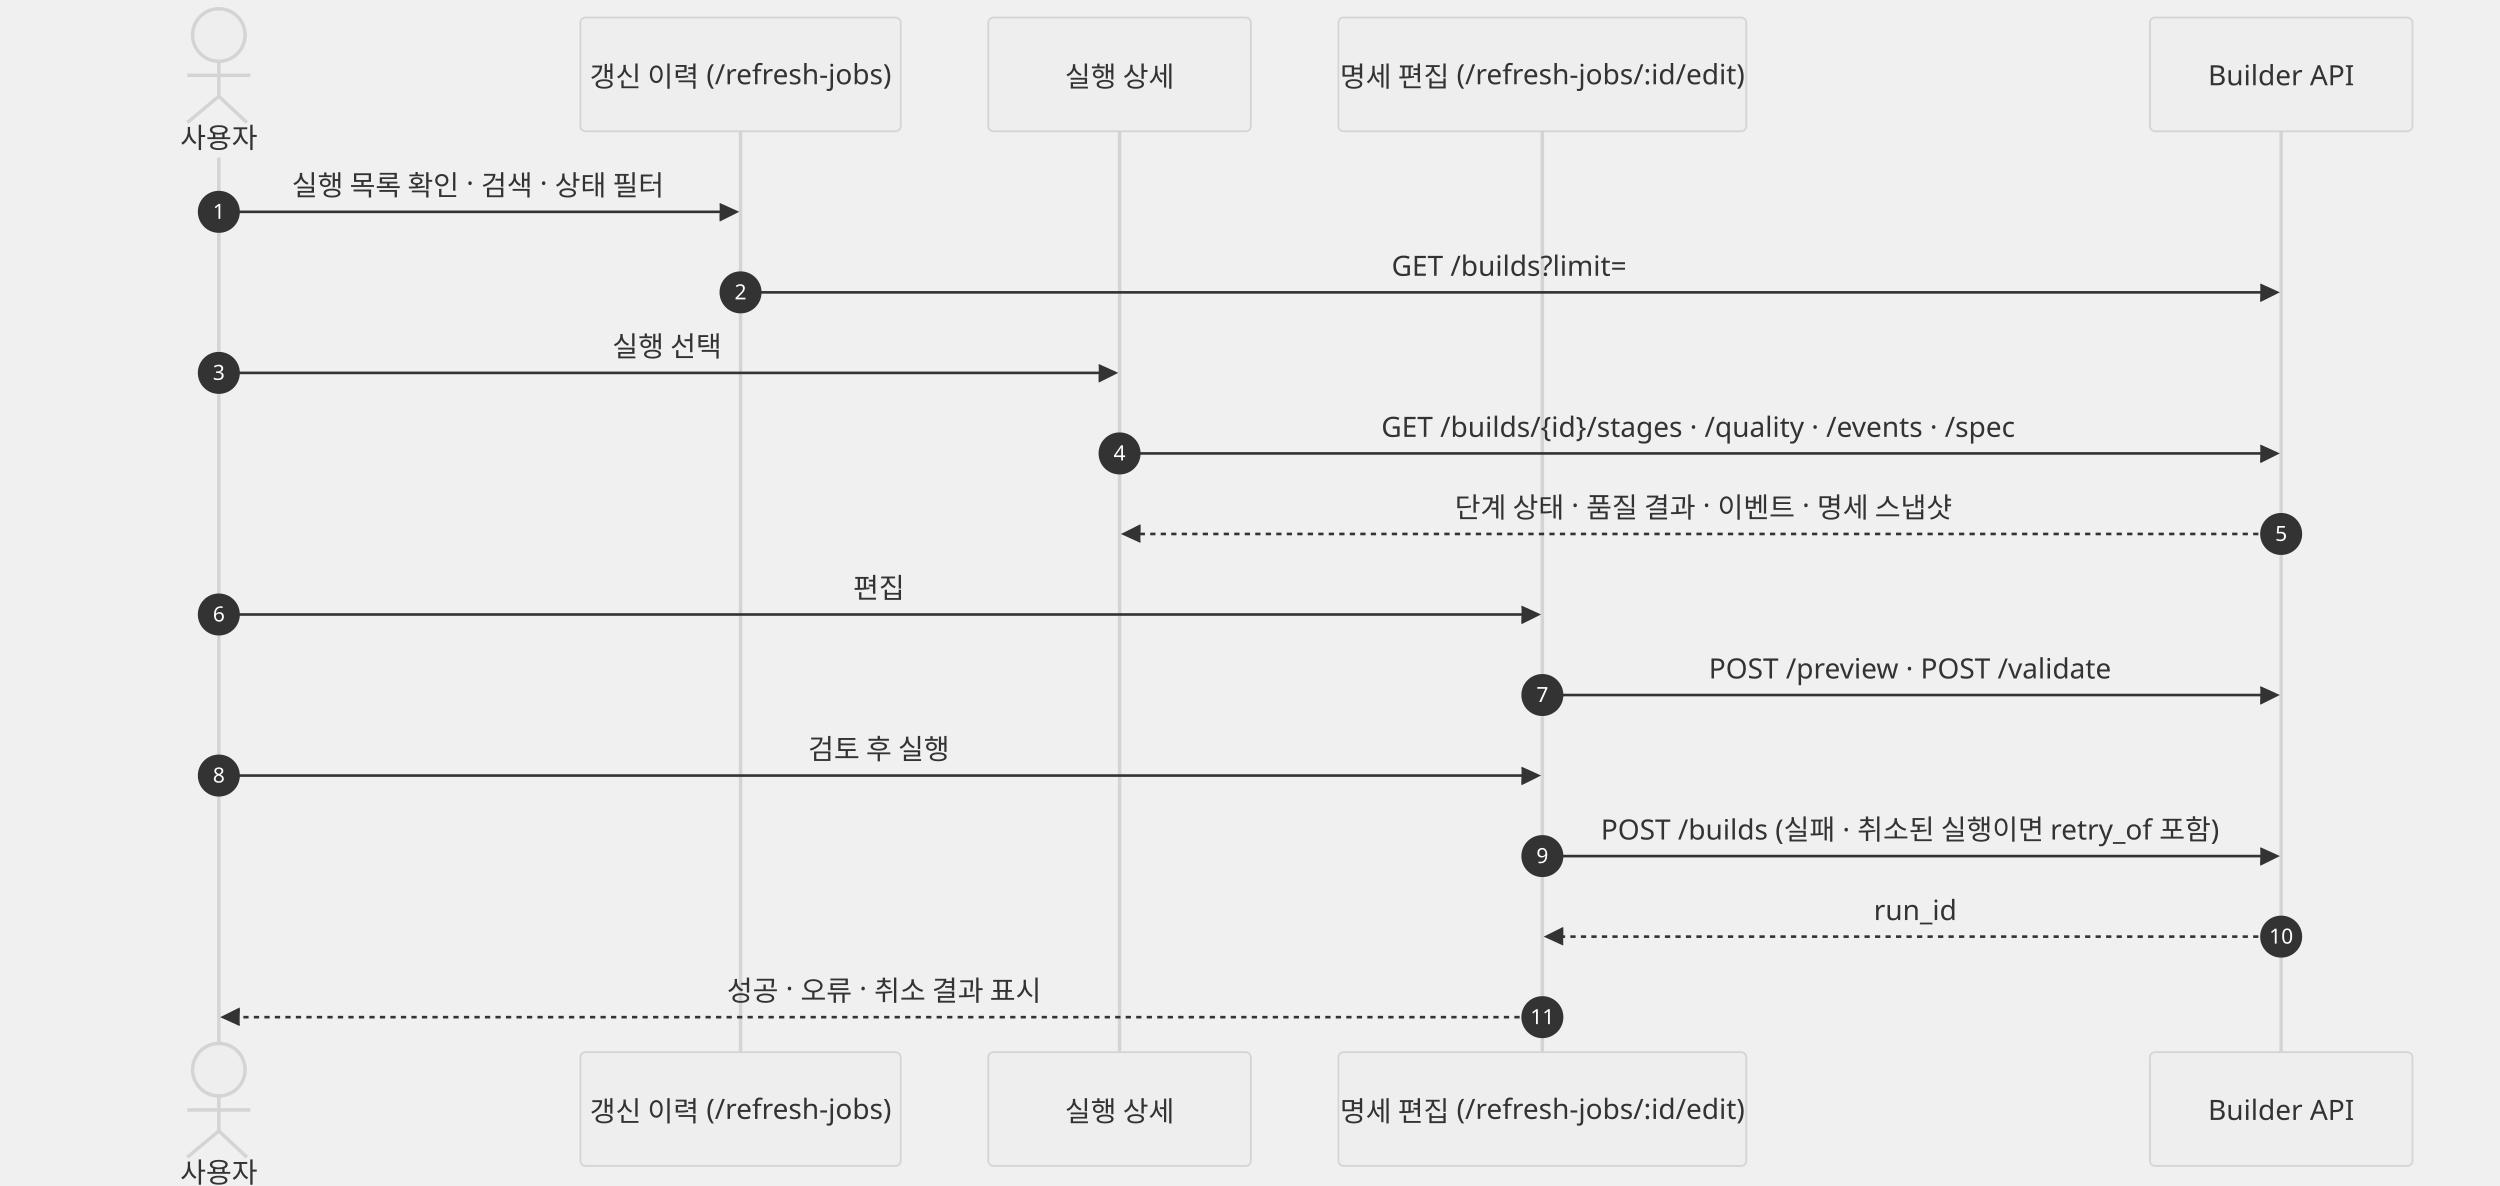
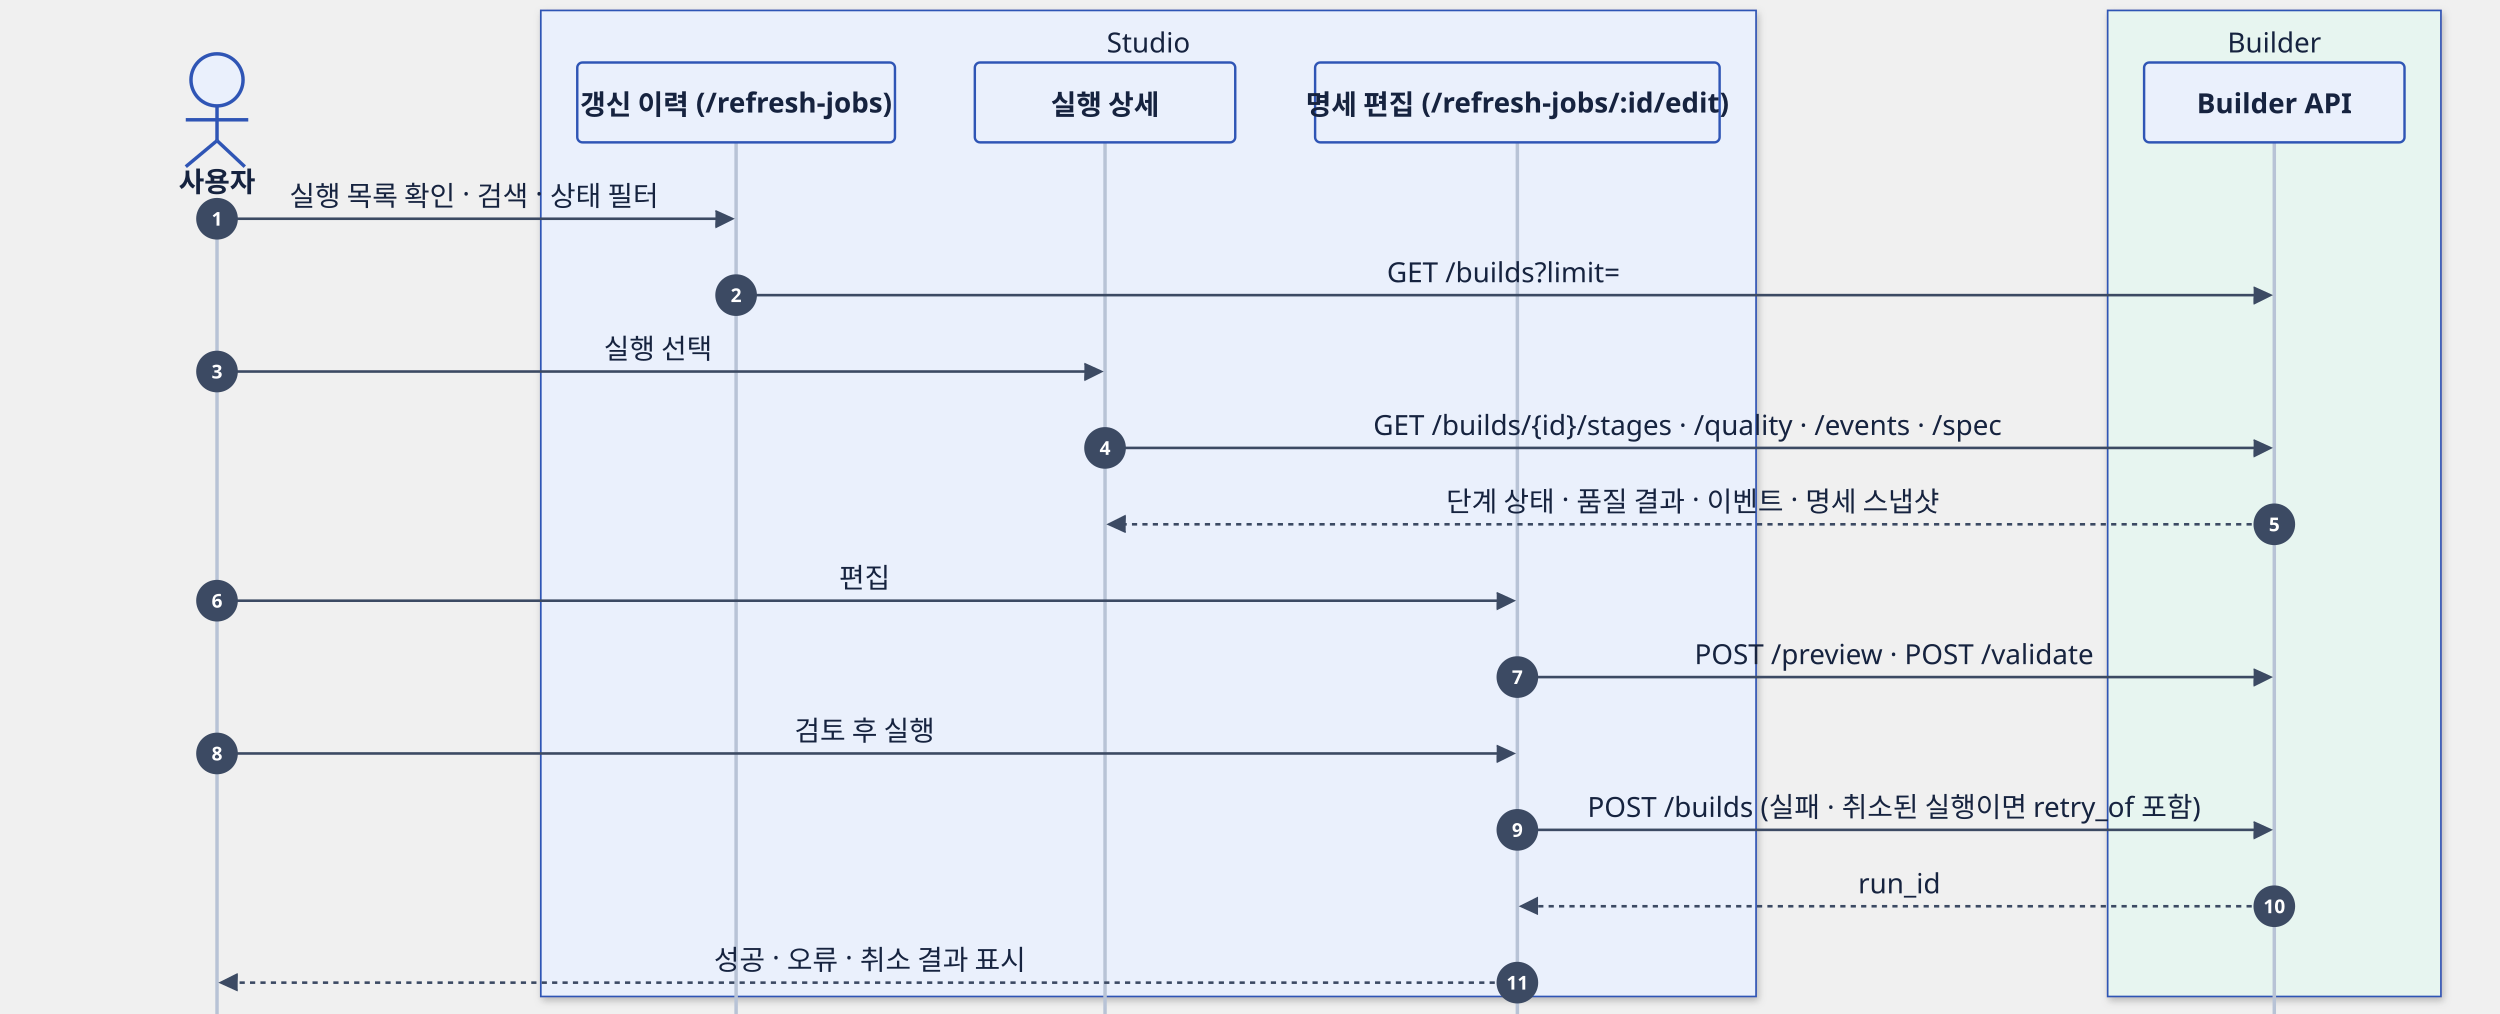
- <svg xmlns="http://www.w3.org/2000/svg" id="my-svg" width="100%" style="max-width: 1428px; background-color: white;" viewBox="-50 -10 1428 677" role="graphics-document document" aria-roledescription="sequence">
+ <svg xmlns="http://www.w3.org/2000/svg" id="my-svg" width="100%" style="max-width: 1440px; background-color: white;" viewBox="-50 -10 1440 584" role="graphics-document document" aria-roledescription="sequence">
  <g>
-     <rect x="1178" y="591" fill="#eaeaea" stroke="#666" width="150" height="65" name="B" rx="3" ry="3" class="actor actor-bottom" />
-     <text x="1253" y="623.5" dominant-baseline="central" alignment-baseline="central" class="actor actor-box" style="text-anchor: middle; font-size: 16px; font-weight: 400;">
-       <tspan x="1253" dy="0">Builder API</tspan>
+     <rect x="1164" y="-4" fill="rgb(231,245,240)" stroke="rgb(0,0,0, 0.5)" width="192" height="568" class="rect" />
+     <text x="1260" y="14" dominant-baseline="central" alignment-baseline="central" class="text" style="text-anchor: middle; font-size: 16px; font-weight: 400;">
+       <tspan x="1260" dy="0">Builder</tspan>
    </text>
  </g>
  <g>
-     <rect x="714.5" y="591" fill="#eaeaea" stroke="#666" width="233" height="65" name="E" rx="3" ry="3" class="actor actor-bottom" />
-     <text x="831" y="623.5" dominant-baseline="central" alignment-baseline="central" class="actor actor-box" style="text-anchor: middle; font-size: 16px; font-weight: 400;">
-       <tspan x="831" dy="0">명세 편집 (/refresh-jobs/:id/edit)</tspan>
+     <rect x="261.5" y="-4" fill="rgb(234,240,252)" stroke="rgb(0,0,0, 0.5)" width="700" height="568" class="rect" />
+     <text x="611.5" y="14" dominant-baseline="central" alignment-baseline="central" class="text" style="text-anchor: middle; font-size: 16px; font-weight: 400;">
+       <tspan x="611.5" dy="0">Studio</tspan>
    </text>
  </g>
  <g>
-     <rect x="514.5" y="591" fill="#eaeaea" stroke="#666" width="150" height="65" name="D" rx="3" ry="3" class="actor actor-bottom" />
-     <text x="589.5" y="623.5" dominant-baseline="central" alignment-baseline="central" class="actor actor-box" style="text-anchor: middle; font-size: 16px; font-weight: 400;">
-       <tspan x="589.5" dy="0">실행 상세</tspan>
-     </text>
-   </g>
-   <g>
-     <rect x="281.5" y="591" fill="#eaeaea" stroke="#666" width="183" height="65" name="H" rx="3" ry="3" class="actor actor-bottom" />
-     <text x="373" y="623.5" dominant-baseline="central" alignment-baseline="central" class="actor actor-box" style="text-anchor: middle; font-size: 16px; font-weight: 400;">
-       <tspan x="373" dy="0">갱신 이력 (/refresh-jobs)</tspan>
-     </text>
-   </g>
-   <g />
-   <g>
-     <line id="actor4" x1="1253" y1="65" x2="1253" y2="591" class="actor-line 200" stroke-width="0.5px" stroke="#999" name="B" data-et="life-line" data-id="B" />
+     <line id="actor4" x1="1260" y1="72" x2="1260" y2="2000" class="actor-line 200" stroke-width="0.5px" stroke="#999" name="B" data-et="life-line" data-id="B" />
    <g id="root-4" data-et="participant" data-type="participant" data-id="B">
-       <rect x="1178" y="0" fill="#eaeaea" stroke="#666" width="150" height="65" name="B" rx="3" ry="3" class="actor actor-top" />
-       <text x="1253" y="32.5" dominant-baseline="central" alignment-baseline="central" class="actor actor-box" style="text-anchor: middle; font-size: 16px; font-weight: 400;">
-         <tspan x="1253" dy="0">Builder API</tspan>
+       <rect x="1185" y="26" fill="#eaeaea" stroke="#666" width="150" height="46" name="B" rx="3" ry="3" class="actor actor-top" />
+       <text x="1260" y="49" dominant-baseline="central" alignment-baseline="central" class="actor actor-box" style="text-anchor: middle; font-size: 16px; font-weight: 400;">
+         <tspan x="1260" dy="0">Builder API</tspan>
      </text>
    </g>
  </g>
  <g>
-     <line id="actor3" x1="831" y1="65" x2="831" y2="591" class="actor-line 200" stroke-width="0.5px" stroke="#999" name="E" data-et="life-line" data-id="E" />
+     <line id="actor3" x1="824" y1="72" x2="824" y2="2000" class="actor-line 200" stroke-width="0.5px" stroke="#999" name="E" data-et="life-line" data-id="E" />
    <g id="root-3" data-et="participant" data-type="participant" data-id="E">
-       <rect x="714.5" y="0" fill="#eaeaea" stroke="#666" width="233" height="65" name="E" rx="3" ry="3" class="actor actor-top" />
-       <text x="831" y="32.5" dominant-baseline="central" alignment-baseline="central" class="actor actor-box" style="text-anchor: middle; font-size: 16px; font-weight: 400;">
-         <tspan x="831" dy="0">명세 편집 (/refresh-jobs/:id/edit)</tspan>
+       <rect x="707.5" y="26" fill="#eaeaea" stroke="#666" width="233" height="46" name="E" rx="3" ry="3" class="actor actor-top" />
+       <text x="824" y="49" dominant-baseline="central" alignment-baseline="central" class="actor actor-box" style="text-anchor: middle; font-size: 16px; font-weight: 400;">
+         <tspan x="824" dy="0">명세 편집 (/refresh-jobs/:id/edit)</tspan>
      </text>
    </g>
  </g>
  <g>
-     <line id="actor2" x1="589.5" y1="65" x2="589.5" y2="591" class="actor-line 200" stroke-width="0.5px" stroke="#999" name="D" data-et="life-line" data-id="D" />
+     <line id="actor2" x1="586.5" y1="72" x2="586.5" y2="2000" class="actor-line 200" stroke-width="0.5px" stroke="#999" name="D" data-et="life-line" data-id="D" />
    <g id="root-2" data-et="participant" data-type="participant" data-id="D">
-       <rect x="514.5" y="0" fill="#eaeaea" stroke="#666" width="150" height="65" name="D" rx="3" ry="3" class="actor actor-top" />
-       <text x="589.5" y="32.5" dominant-baseline="central" alignment-baseline="central" class="actor actor-box" style="text-anchor: middle; font-size: 16px; font-weight: 400;">
-         <tspan x="589.5" dy="0">실행 상세</tspan>
+       <rect x="511.5" y="26" fill="#eaeaea" stroke="#666" width="150" height="46" name="D" rx="3" ry="3" class="actor actor-top" />
+       <text x="586.5" y="49" dominant-baseline="central" alignment-baseline="central" class="actor actor-box" style="text-anchor: middle; font-size: 16px; font-weight: 400;">
+         <tspan x="586.5" dy="0">실행 상세</tspan>
      </text>
    </g>
  </g>
  <g>
-     <line id="actor1" x1="373" y1="65" x2="373" y2="591" class="actor-line 200" stroke-width="0.5px" stroke="#999" name="H" data-et="life-line" data-id="H" />
+     <line id="actor1" x1="374" y1="72" x2="374" y2="2000" class="actor-line 200" stroke-width="0.5px" stroke="#999" name="H" data-et="life-line" data-id="H" />
    <g id="root-1" data-et="participant" data-type="participant" data-id="H">
-       <rect x="281.5" y="0" fill="#eaeaea" stroke="#666" width="183" height="65" name="H" rx="3" ry="3" class="actor actor-top" />
-       <text x="373" y="32.5" dominant-baseline="central" alignment-baseline="central" class="actor actor-box" style="text-anchor: middle; font-size: 16px; font-weight: 400;">
-         <tspan x="373" dy="0">갱신 이력 (/refresh-jobs)</tspan>
+       <rect x="282.5" y="26" fill="#eaeaea" stroke="#666" width="183" height="46" name="H" rx="3" ry="3" class="actor actor-top" />
+       <text x="374" y="49" dominant-baseline="central" alignment-baseline="central" class="actor actor-box" style="text-anchor: middle; font-size: 16px; font-weight: 400;">
+         <tspan x="374" dy="0">갱신 이력 (/refresh-jobs)</tspan>
      </text>
    </g>
  </g>
  <g>
-     <line id="actor0" x1="75" y1="80" x2="75" y2="591" class="actor-line 200" stroke-width="0.5px" stroke="#999" name="U" data-et="life-line" data-id="U" />
+     <line id="actor0" x1="75" y1="106" x2="75" y2="2000" class="actor-line 200" stroke-width="0.5px" stroke="#999" name="U" data-et="life-line" data-id="U" />
  </g>
-   <style>#my-svg{font-family:Apple SD Gothic Neo,Malgun Gothic,sans-serif;font-size:15px;fill:#000000;}@keyframes edge-animation-frame{from{stroke-dashoffset:0;}}@keyframes dash{to{stroke-dashoffset:0;}}#my-svg .edge-animation-slow{stroke-dasharray:9,5!important;stroke-dashoffset:900;animation:dash 50s linear infinite;stroke-linecap:round;}#my-svg .edge-animation-fast{stroke-dasharray:9,5!important;stroke-dashoffset:900;animation:dash 20s linear infinite;stroke-linecap:round;}#my-svg .error-icon{fill:#552222;}#my-svg .error-text{fill:#552222;stroke:#552222;}#my-svg .edge-thickness-normal{stroke-width:1px;}#my-svg .edge-thickness-thick{stroke-width:3.5px;}#my-svg .edge-pattern-solid{stroke-dasharray:0;}#my-svg .edge-thickness-invisible{stroke-width:0;fill:none;}#my-svg .edge-pattern-dashed{stroke-dasharray:3;}#my-svg .edge-pattern-dotted{stroke-dasharray:2;}#my-svg .marker{fill:#666;stroke:#666;}#my-svg .marker.cross{stroke:#666;}#my-svg svg{font-family:Apple SD Gothic Neo,Malgun Gothic,sans-serif;font-size:15px;}#my-svg p{margin:0;}#my-svg .actor{stroke:hsl(0, 0%, 83%);fill:#eee;stroke-width:1;}#my-svg rect.actor.outer-path[data-look="neo"]{filter:drop-shadow( 1px 2px 2px rgba(185,185,185,1));}#my-svg rect.note[data-look="neo"]{stroke:#999;fill:#666;filter:drop-shadow( 1px 2px 2px rgba(185,185,185,1));}#my-svg text.actor&gt;tspan{fill:#333;stroke:none;}#my-svg .actor-line{stroke:hsl(0, 0%, 83%);}#my-svg .innerArc{stroke-width:1.5;stroke-dasharray:none;}#my-svg .messageLine0{stroke-width:1.5;stroke-dasharray:none;stroke:#333;}#my-svg .messageLine1{stroke-width:1.5;stroke-dasharray:2,2;stroke:#333;}#my-svg [id$="-arrowhead"] path{fill:#333;stroke:#333;}#my-svg .sequenceNumber{fill:white;}#my-svg [id$="-sequencenumber"]{fill:#333;}#my-svg [id$="-crosshead"] path{fill:#333;stroke:#333;}#my-svg .messageText{fill:#333;stroke:none;}#my-svg .labelBox{stroke:hsl(0, 0%, 83%);fill:#eee;filter:none;}#my-svg .labelText,#my-svg .labelText&gt;tspan{fill:#333;stroke:none;}#my-svg .loopText,#my-svg .loopText&gt;tspan{fill:#333;stroke:none;}#my-svg .loopLine{stroke-width:2px;stroke-dasharray:2,2;stroke:hsl(0, 0%, 83%);fill:hsl(0, 0%, 83%);}#my-svg .note{stroke:#999;fill:#666;}#my-svg .noteText,#my-svg .noteText&gt;tspan{fill:#fff;stroke:none;font-weight:normal;}#my-svg .activation0{fill:#f4f4f4;stroke:#666;}#my-svg .activation1{fill:#f4f4f4;stroke:#666;}#my-svg .activation2{fill:#f4f4f4;stroke:#666;}#my-svg .actorPopupMenu{position:absolute;}#my-svg .actorPopupMenuPanel{position:absolute;fill:#eee;box-shadow:0px 8px 16px 0px rgba(0,0,0,0.2);filter:drop-shadow(3px 5px 2px rgb(0 0 0 / 0.4));}#my-svg .actor-man circle,#my-svg line{fill:#eee;stroke-width:2px;}#my-svg g rect.rect{filter:drop-shadow( 1px 2px 2px rgba(185,185,185,1));stroke:#999;}#my-svg .node .neo-node{stroke:#999;}#my-svg [data-look="neo"].node rect,#my-svg [data-look="neo"].cluster rect,#my-svg [data-look="neo"].node polygon{stroke:url(#my-svg-gradient);filter:drop-shadow( 1px 2px 2px rgba(185,185,185,1));}#my-svg [data-look="neo"].node path{stroke:url(#my-svg-gradient);stroke-width:1px;}#my-svg [data-look="neo"].node .outer-path{filter:drop-shadow( 1px 2px 2px rgba(185,185,185,1));}#my-svg [data-look="neo"].node .neo-line path{stroke:#999;filter:none;}#my-svg [data-look="neo"].node circle{stroke:url(#my-svg-gradient);filter:drop-shadow( 1px 2px 2px rgba(185,185,185,1));}#my-svg [data-look="neo"].node circle .state-start{fill:#000000;}#my-svg [data-look="neo"].icon-shape .icon{fill:url(#my-svg-gradient);filter:drop-shadow( 1px 2px 2px rgba(185,185,185,1));}#my-svg [data-look="neo"].icon-shape .icon-neo path{stroke:url(#my-svg-gradient);filter:drop-shadow( 1px 2px 2px rgba(185,185,185,1));}#my-svg :root{--mermaid-font-family:"trebuchet ms",verdana,arial,sans-serif;}</style>
+   <style>#my-svg{font-family:Apple SD Gothic Neo,Pretendard,Malgun Gothic,Noto Sans KR,sans-serif;font-size:15px;fill:#16233f;}@keyframes edge-animation-frame{from{stroke-dashoffset:0;}}@keyframes dash{to{stroke-dashoffset:0;}}#my-svg .edge-animation-slow{stroke-dasharray:9,5!important;stroke-dashoffset:900;animation:dash 50s linear infinite;stroke-linecap:round;}#my-svg .edge-animation-fast{stroke-dasharray:9,5!important;stroke-dashoffset:900;animation:dash 20s linear infinite;stroke-linecap:round;}#my-svg .error-icon{fill:#f6f8fb;}#my-svg .error-text{fill:#090704;stroke:#090704;}#my-svg .edge-thickness-normal{stroke-width:1px;}#my-svg .edge-thickness-thick{stroke-width:3.5px;}#my-svg .edge-pattern-solid{stroke-dasharray:0;}#my-svg .edge-thickness-invisible{stroke-width:0;fill:none;}#my-svg .edge-pattern-dashed{stroke-dasharray:3;}#my-svg .edge-pattern-dotted{stroke-dasharray:2;}#my-svg .marker{fill:#5b6880;stroke:#5b6880;}#my-svg .marker.cross{stroke:#5b6880;}#my-svg svg{font-family:Apple SD Gothic Neo,Pretendard,Malgun Gothic,Noto Sans KR,sans-serif;font-size:15px;}#my-svg p{margin:0;}#my-svg .actor{stroke:#2f55b5;fill:#eaf0fc;stroke-width:1;}#my-svg rect.actor.outer-path[data-look="neo"]{filter:drop-shadow( 1px 2px 2px rgba(185,185,185,1));}#my-svg rect.note[data-look="neo"]{stroke:#c98a1b;fill:#fff4dc;filter:drop-shadow( 1px 2px 2px rgba(185,185,185,1));}#my-svg text.actor&gt;tspan{fill:#16233f;stroke:none;}#my-svg .actor-line{stroke:#b8c3d6;}#my-svg .innerArc{stroke-width:1.5;stroke-dasharray:none;}#my-svg .messageLine0{stroke-width:1.5;stroke-dasharray:none;stroke:#3c4a63;}#my-svg .messageLine1{stroke-width:1.5;stroke-dasharray:2,2;stroke:#3c4a63;}#my-svg [id$="-arrowhead"] path{fill:#3c4a63;stroke:#3c4a63;}#my-svg .sequenceNumber{fill:#ffffff;}#my-svg [id$="-sequencenumber"]{fill:#3c4a63;}#my-svg [id$="-crosshead"] path{fill:#3c4a63;stroke:#3c4a63;}#my-svg .messageText{fill:#16233f;stroke:none;}#my-svg .labelBox{stroke:#c98a1b;fill:#fff4dc;filter:none;}#my-svg .labelText,#my-svg .labelText&gt;tspan{fill:#6b4a08;stroke:none;}#my-svg .loopText,#my-svg .loopText&gt;tspan{fill:#6b4a08;stroke:none;}#my-svg .loopLine{stroke-width:2px;stroke-dasharray:2,2;stroke:#c98a1b;fill:#c98a1b;}#my-svg .note{stroke:#c98a1b;fill:#fff4dc;}#my-svg .noteText,#my-svg .noteText&gt;tspan{fill:#4a3506;stroke:none;font-weight:normal;}#my-svg .activation0{fill:#dfe8fb;stroke:#2f55b5;}#my-svg .activation1{fill:#dfe8fb;stroke:#2f55b5;}#my-svg .activation2{fill:#dfe8fb;stroke:#2f55b5;}#my-svg .actorPopupMenu{position:absolute;}#my-svg .actorPopupMenuPanel{position:absolute;fill:#eaf0fc;box-shadow:0px 8px 16px 0px rgba(0,0,0,0.2);filter:drop-shadow(3px 5px 2px rgb(0 0 0 / 0.4));}#my-svg .actor-man circle,#my-svg line{fill:#eaf0fc;stroke-width:2px;}#my-svg g rect.rect{filter:drop-shadow( 1px 2px 2px rgba(185,185,185,1));stroke:#2f55b5;}#my-svg .node .neo-node{stroke:#2f55b5;}#my-svg [data-look="neo"].node rect,#my-svg [data-look="neo"].cluster rect,#my-svg [data-look="neo"].node polygon{stroke:url(#my-svg-gradient);filter:drop-shadow( 1px 2px 2px rgba(185,185,185,1));}#my-svg [data-look="neo"].node path{stroke:url(#my-svg-gradient);stroke-width:1px;}#my-svg [data-look="neo"].node .outer-path{filter:drop-shadow( 1px 2px 2px rgba(185,185,185,1));}#my-svg [data-look="neo"].node .neo-line path{stroke:#2f55b5;filter:none;}#my-svg [data-look="neo"].node circle{stroke:url(#my-svg-gradient);filter:drop-shadow( 1px 2px 2px rgba(185,185,185,1));}#my-svg [data-look="neo"].node circle .state-start{fill:#000000;}#my-svg [data-look="neo"].icon-shape .icon{fill:url(#my-svg-gradient);filter:drop-shadow( 1px 2px 2px rgba(185,185,185,1));}#my-svg [data-look="neo"].icon-shape .icon-neo path{stroke:url(#my-svg-gradient);filter:drop-shadow( 1px 2px 2px rgba(185,185,185,1));}#my-svg .node rect,#my-svg .node polygon,#my-svg .cluster rect{rx:10px;ry:10px;}#my-svg .cluster rect{stroke-dasharray:0;stroke-width:1.2px;}#my-svg .cluster-label span,#my-svg .cluster-label text{font-weight:700;color:#3c4a63;fill:#3c4a63;}#my-svg .edgeLabel{font-size:12.5px;color:#3c4a63;}#my-svg .flowchart-link{stroke-width:1.6px;}#my-svg .messageText{font-size:13px;}#my-svg .actor{stroke-width:1.4px;}#my-svg text.actor&gt;tspan{font-weight:700;}#my-svg .sequenceNumber{font-size:11px;font-weight:700;}#my-svg .labelText,#my-svg .loopText,#my-svg .loopText&gt;tspan{font-size:12px;}#my-svg .er.entityBox{stroke-width:1.2px;}#my-svg .nodeLabel b{font-weight:700;}#my-svg :root{--mermaid-font-family:"trebuchet ms",verdana,arial,sans-serif;}</style>
  <g />
  <defs>
    <symbol id="my-svg-computer" width="24" height="24">
      <path transform="scale(.5)" d="M2 2v13h20v-13h-20zm18 11h-16v-9h16v9zm-10.228 6l.466-1h3.524l.467 1h-4.457zm14.228 3h-24l2-6h2.104l-1.33 4h18.45l-1.297-4h2.073l2 6zm-5-10h-14v-7h14v7z" />
    </symbol>
  </defs>
  <defs>
    <symbol id="my-svg-database" fill-rule="evenodd" clip-rule="evenodd">
      <path transform="scale(.5)" d="M12.258.001l.256.004.255.005.253.008.251.01.249.012.247.015.246.016.242.019.241.02.239.023.236.024.233.027.231.028.229.031.225.032.223.034.22.036.217.038.214.04.211.041.208.043.205.045.201.046.198.048.194.05.191.051.187.053.183.054.18.056.175.057.172.059.168.06.163.061.16.063.155.064.15.066.074.033.073.033.071.034.07.034.069.035.068.035.067.035.066.035.064.036.064.036.062.036.06.036.06.037.058.037.058.037.055.038.055.038.053.038.052.038.051.039.05.039.048.039.047.039.045.04.044.04.043.04.041.04.04.041.039.041.037.041.036.041.034.041.033.042.032.042.03.042.029.042.027.042.026.043.024.043.023.043.021.043.02.043.018.044.017.043.015.044.013.044.012.044.011.045.009.044.007.045.006.045.004.045.002.045.001.045v17l-.001.045-.002.045-.004.045-.006.045-.007.045-.009.044-.011.045-.012.044-.013.044-.015.044-.017.043-.018.044-.02.043-.021.043-.023.043-.024.043-.026.043-.027.042-.029.042-.03.042-.032.042-.033.042-.034.041-.036.041-.037.041-.039.041-.04.041-.041.04-.043.04-.044.04-.045.04-.047.039-.048.039-.05.039-.051.039-.052.038-.053.038-.055.038-.055.038-.058.037-.058.037-.06.037-.06.036-.062.036-.064.036-.064.036-.066.035-.067.035-.068.035-.069.035-.07.034-.071.034-.073.033-.074.033-.15.066-.155.064-.16.063-.163.061-.168.06-.172.059-.175.057-.18.056-.183.054-.187.053-.191.051-.194.05-.198.048-.201.046-.205.045-.208.043-.211.041-.214.04-.217.038-.22.036-.223.034-.225.032-.229.031-.231.028-.233.027-.236.024-.239.023-.241.02-.242.019-.246.016-.247.015-.249.012-.251.01-.253.008-.255.005-.256.004-.258.001-.258-.001-.256-.004-.255-.005-.253-.008-.251-.01-.249-.012-.247-.015-.245-.016-.243-.019-.241-.02-.238-.023-.236-.024-.234-.027-.231-.028-.228-.031-.226-.032-.223-.034-.22-.036-.217-.038-.214-.04-.211-.041-.208-.043-.204-.045-.201-.046-.198-.048-.195-.05-.19-.051-.187-.053-.184-.054-.179-.056-.176-.057-.172-.059-.167-.06-.164-.061-.159-.063-.155-.064-.151-.066-.074-.033-.072-.033-.072-.034-.07-.034-.069-.035-.068-.035-.067-.035-.066-.035-.064-.036-.063-.036-.062-.036-.061-.036-.06-.037-.058-.037-.057-.037-.056-.038-.055-.038-.053-.038-.052-.038-.051-.039-.049-.039-.049-.039-.046-.039-.046-.04-.044-.04-.043-.04-.041-.04-.04-.041-.039-.041-.037-.041-.036-.041-.034-.041-.033-.042-.032-.042-.03-.042-.029-.042-.027-.042-.026-.043-.024-.043-.023-.043-.021-.043-.02-.043-.018-.044-.017-.043-.015-.044-.013-.044-.012-.044-.011-.045-.009-.044-.007-.045-.006-.045-.004-.045-.002-.045-.001-.045v-17l.001-.045.002-.045.004-.045.006-.045.007-.045.009-.044.011-.045.012-.044.013-.044.015-.044.017-.043.018-.044.02-.043.021-.043.023-.043.024-.043.026-.043.027-.042.029-.042.03-.042.032-.042.033-.042.034-.041.036-.041.037-.041.039-.041.04-.041.041-.04.043-.04.044-.04.046-.04.046-.039.049-.039.049-.039.051-.039.052-.038.053-.038.055-.038.056-.038.057-.037.058-.037.06-.037.061-.036.062-.036.063-.036.064-.036.066-.035.067-.035.068-.035.069-.035.07-.034.072-.034.072-.033.074-.033.151-.066.155-.064.159-.063.164-.061.167-.06.172-.059.176-.057.179-.056.184-.054.187-.053.19-.051.195-.05.198-.048.201-.046.204-.045.208-.043.211-.041.214-.04.217-.038.22-.036.223-.034.226-.032.228-.031.231-.028.234-.027.236-.024.238-.023.241-.02.243-.019.245-.016.247-.015.249-.012.251-.01.253-.008.255-.005.256-.004.258-.001.258.001zm-9.258 20.499v.01l.001.021.003.021.004.022.005.021.006.022.007.022.009.023.01.022.011.023.012.023.013.023.015.023.016.024.017.023.018.024.019.024.021.024.022.025.023.024.024.025.052.049.056.05.061.051.066.051.07.051.075.051.079.052.084.052.088.052.092.052.097.052.102.051.105.052.11.052.114.051.119.051.123.051.127.05.131.05.135.05.139.048.144.049.147.047.152.047.155.047.16.045.163.045.167.043.171.043.176.041.178.041.183.039.187.039.19.037.194.035.197.035.202.033.204.031.209.03.212.029.216.027.219.025.222.024.226.021.23.02.233.018.236.016.24.015.243.012.246.01.249.008.253.005.256.004.259.001.26-.001.257-.004.254-.005.25-.008.247-.011.244-.012.241-.014.237-.016.233-.018.231-.021.226-.021.224-.024.22-.026.216-.027.212-.028.21-.031.205-.031.202-.034.198-.034.194-.036.191-.037.187-.039.183-.04.179-.04.175-.042.172-.043.168-.044.163-.045.16-.046.155-.046.152-.047.148-.048.143-.049.139-.049.136-.05.131-.05.126-.05.123-.051.118-.052.114-.051.11-.052.106-.052.101-.052.096-.052.092-.052.088-.053.083-.051.079-.052.074-.052.07-.051.065-.051.06-.051.056-.05.051-.05.023-.024.023-.025.021-.024.02-.024.019-.024.018-.024.017-.024.015-.023.014-.024.013-.023.012-.023.01-.023.01-.022.008-.022.006-.022.006-.022.004-.022.004-.021.001-.021.001-.021v-4.127l-.077.055-.08.053-.083.054-.085.053-.087.052-.09.052-.093.051-.095.05-.097.05-.1.049-.102.049-.105.048-.106.047-.109.047-.111.046-.114.045-.115.045-.118.044-.12.043-.122.042-.124.042-.126.041-.128.04-.13.04-.132.038-.134.038-.135.037-.138.037-.139.035-.142.035-.143.034-.144.033-.147.032-.148.031-.15.03-.151.03-.153.029-.154.027-.156.027-.158.026-.159.025-.161.024-.162.023-.163.022-.165.021-.166.02-.167.019-.169.018-.169.017-.171.016-.173.015-.173.014-.175.013-.175.012-.177.011-.178.01-.179.008-.179.008-.181.006-.182.005-.182.004-.184.003-.184.002h-.37l-.184-.002-.184-.003-.182-.004-.182-.005-.181-.006-.179-.008-.179-.008-.178-.01-.176-.011-.176-.012-.175-.013-.173-.014-.172-.015-.171-.016-.17-.017-.169-.018-.167-.019-.166-.02-.165-.021-.163-.022-.162-.023-.161-.024-.159-.025-.157-.026-.156-.027-.155-.027-.153-.029-.151-.03-.15-.03-.148-.031-.146-.032-.145-.033-.143-.034-.141-.035-.14-.035-.137-.037-.136-.037-.134-.038-.132-.038-.13-.04-.128-.04-.126-.041-.124-.042-.122-.042-.12-.044-.117-.043-.116-.045-.113-.045-.112-.046-.109-.047-.106-.047-.105-.048-.102-.049-.1-.049-.097-.05-.095-.05-.093-.052-.09-.051-.087-.052-.085-.053-.083-.054-.08-.054-.077-.054v4.127zm0-5.654v.011l.001.021.003.021.004.021.005.022.006.022.007.022.009.022.01.022.011.023.012.023.013.023.015.024.016.023.017.024.018.024.019.024.021.024.022.024.023.025.024.024.052.05.056.05.061.05.066.051.07.051.075.052.079.051.084.052.088.052.092.052.097.052.102.052.105.052.11.051.114.051.119.052.123.05.127.051.131.05.135.049.139.049.144.048.147.048.152.047.155.046.16.045.163.045.167.044.171.042.176.042.178.04.183.04.187.038.19.037.194.036.197.034.202.033.204.032.209.03.212.028.216.027.219.025.222.024.226.022.23.02.233.018.236.016.24.014.243.012.246.01.249.008.253.006.256.003.259.001.26-.001.257-.003.254-.006.25-.008.247-.01.244-.012.241-.015.237-.016.233-.018.231-.02.226-.022.224-.024.22-.025.216-.027.212-.029.21-.03.205-.032.202-.033.198-.035.194-.036.191-.037.187-.039.183-.039.179-.041.175-.042.172-.043.168-.044.163-.045.16-.045.155-.047.152-.047.148-.048.143-.048.139-.05.136-.049.131-.05.126-.051.123-.051.118-.051.114-.052.11-.052.106-.052.101-.052.096-.052.092-.052.088-.052.083-.052.079-.052.074-.051.07-.052.065-.051.06-.05.056-.051.051-.049.023-.025.023-.024.021-.025.02-.024.019-.024.018-.024.017-.024.015-.023.014-.023.013-.024.012-.022.01-.023.01-.023.008-.022.006-.022.006-.022.004-.021.004-.022.001-.021.001-.021v-4.139l-.077.054-.08.054-.083.054-.085.052-.087.053-.09.051-.093.051-.095.051-.097.05-.1.049-.102.049-.105.048-.106.047-.109.047-.111.046-.114.045-.115.044-.118.044-.12.044-.122.042-.124.042-.126.041-.128.04-.13.039-.132.039-.134.038-.135.037-.138.036-.139.036-.142.035-.143.033-.144.033-.147.033-.148.031-.15.03-.151.03-.153.028-.154.028-.156.027-.158.026-.159.025-.161.024-.162.023-.163.022-.165.021-.166.02-.167.019-.169.018-.169.017-.171.016-.173.015-.173.014-.175.013-.175.012-.177.011-.178.009-.179.009-.179.007-.181.007-.182.005-.182.004-.184.003-.184.002h-.37l-.184-.002-.184-.003-.182-.004-.182-.005-.181-.007-.179-.007-.179-.009-.178-.009-.176-.011-.176-.012-.175-.013-.173-.014-.172-.015-.171-.016-.17-.017-.169-.018-.167-.019-.166-.02-.165-.021-.163-.022-.162-.023-.161-.024-.159-.025-.157-.026-.156-.027-.155-.028-.153-.028-.151-.03-.15-.03-.148-.031-.146-.033-.145-.033-.143-.033-.141-.035-.14-.036-.137-.036-.136-.037-.134-.038-.132-.039-.13-.039-.128-.04-.126-.041-.124-.042-.122-.043-.12-.043-.117-.044-.116-.044-.113-.046-.112-.046-.109-.046-.106-.047-.105-.048-.102-.049-.1-.049-.097-.05-.095-.051-.093-.051-.09-.051-.087-.053-.085-.052-.083-.054-.08-.054-.077-.054v4.139zm0-5.666v.011l.001.02.003.022.004.021.005.022.006.021.007.022.009.023.01.022.011.023.012.023.013.023.015.023.016.024.017.024.018.023.019.024.021.025.022.024.023.024.024.025.052.05.056.05.061.05.066.051.07.051.075.052.079.051.084.052.088.052.092.052.097.052.102.052.105.051.11.052.114.051.119.051.123.051.127.05.131.05.135.05.139.049.144.048.147.048.152.047.155.046.16.045.163.045.167.043.171.043.176.042.178.04.183.04.187.038.19.037.194.036.197.034.202.033.204.032.209.03.212.028.216.027.219.025.222.024.226.021.23.02.233.018.236.017.24.014.243.012.246.01.249.008.253.006.256.003.259.001.26-.001.257-.003.254-.006.25-.008.247-.01.244-.013.241-.014.237-.016.233-.018.231-.02.226-.022.224-.024.22-.025.216-.027.212-.029.21-.03.205-.032.202-.033.198-.035.194-.036.191-.037.187-.039.183-.039.179-.041.175-.042.172-.043.168-.044.163-.045.16-.045.155-.047.152-.047.148-.048.143-.049.139-.049.136-.049.131-.051.126-.05.123-.051.118-.052.114-.051.11-.052.106-.052.101-.052.096-.052.092-.052.088-.052.083-.052.079-.052.074-.052.07-.051.065-.051.06-.051.056-.05.051-.049.023-.025.023-.025.021-.024.02-.024.019-.024.018-.024.017-.024.015-.023.014-.024.013-.023.012-.023.01-.022.01-.023.008-.022.006-.022.006-.022.004-.022.004-.021.001-.021.001-.021v-4.153l-.077.054-.08.054-.083.053-.085.053-.087.053-.09.051-.093.051-.095.051-.097.05-.1.049-.102.048-.105.048-.106.048-.109.046-.111.046-.114.046-.115.044-.118.044-.12.043-.122.043-.124.042-.126.041-.128.04-.13.039-.132.039-.134.038-.135.037-.138.036-.139.036-.142.034-.143.034-.144.033-.147.032-.148.032-.15.03-.151.03-.153.028-.154.028-.156.027-.158.026-.159.024-.161.024-.162.023-.163.023-.165.021-.166.02-.167.019-.169.018-.169.017-.171.016-.173.015-.173.014-.175.013-.175.012-.177.01-.178.01-.179.009-.179.007-.181.006-.182.006-.182.004-.184.003-.184.001-.185.001-.185-.001-.184-.001-.184-.003-.182-.004-.182-.006-.181-.006-.179-.007-.179-.009-.178-.01-.176-.01-.176-.012-.175-.013-.173-.014-.172-.015-.171-.016-.17-.017-.169-.018-.167-.019-.166-.02-.165-.021-.163-.023-.162-.023-.161-.024-.159-.024-.157-.026-.156-.027-.155-.028-.153-.028-.151-.03-.15-.03-.148-.032-.146-.032-.145-.033-.143-.034-.141-.034-.14-.036-.137-.036-.136-.037-.134-.038-.132-.039-.13-.039-.128-.041-.126-.041-.124-.041-.122-.043-.12-.043-.117-.044-.116-.044-.113-.046-.112-.046-.109-.046-.106-.048-.105-.048-.102-.048-.1-.05-.097-.049-.095-.051-.093-.051-.09-.052-.087-.052-.085-.053-.083-.053-.08-.054-.077-.054v4.153zm8.74-8.179l-.257.004-.254.005-.25.008-.247.011-.244.012-.241.014-.237.016-.233.018-.231.021-.226.022-.224.023-.22.026-.216.027-.212.028-.21.031-.205.032-.202.033-.198.034-.194.036-.191.038-.187.038-.183.04-.179.041-.175.042-.172.043-.168.043-.163.045-.16.046-.155.046-.152.048-.148.048-.143.048-.139.049-.136.05-.131.05-.126.051-.123.051-.118.051-.114.052-.11.052-.106.052-.101.052-.096.052-.092.052-.088.052-.083.052-.079.052-.074.051-.07.052-.065.051-.06.05-.056.05-.051.05-.023.025-.023.024-.021.024-.02.025-.019.024-.018.024-.017.023-.015.024-.014.023-.013.023-.012.023-.01.023-.01.022-.008.022-.006.023-.006.021-.004.022-.004.021-.001.021-.001.021.001.021.001.021.004.021.004.022.006.021.006.023.008.022.01.022.01.023.012.023.013.023.014.023.015.024.017.023.018.024.019.024.02.025.021.024.023.024.023.025.051.05.056.05.06.05.065.051.07.052.074.051.079.052.083.052.088.052.092.052.096.052.101.052.106.052.11.052.114.052.118.051.123.051.126.051.131.05.136.05.139.049.143.048.148.048.152.048.155.046.16.046.163.045.168.043.172.043.175.042.179.041.183.04.187.038.191.038.194.036.198.034.202.033.205.032.21.031.212.028.216.027.22.026.224.023.226.022.231.021.233.018.237.016.241.014.244.012.247.011.25.008.254.005.257.004.26.001.26-.001.257-.004.254-.005.25-.008.247-.011.244-.012.241-.014.237-.016.233-.018.231-.021.226-.022.224-.023.22-.026.216-.027.212-.028.21-.031.205-.032.202-.033.198-.034.194-.036.191-.038.187-.038.183-.04.179-.041.175-.042.172-.043.168-.043.163-.045.16-.046.155-.046.152-.048.148-.048.143-.048.139-.049.136-.05.131-.05.126-.051.123-.051.118-.051.114-.052.11-.052.106-.052.101-.052.096-.052.092-.052.088-.052.083-.052.079-.052.074-.051.07-.052.065-.051.06-.05.056-.05.051-.05.023-.025.023-.024.021-.024.02-.025.019-.024.018-.024.017-.023.015-.024.014-.023.013-.023.012-.023.01-.023.01-.022.008-.022.006-.023.006-.021.004-.022.004-.021.001-.021.001-.021-.001-.021-.001-.021-.004-.021-.004-.022-.006-.021-.006-.023-.008-.022-.01-.022-.01-.023-.012-.023-.013-.023-.014-.023-.015-.024-.017-.023-.018-.024-.019-.024-.02-.025-.021-.024-.023-.024-.023-.025-.051-.05-.056-.05-.06-.05-.065-.051-.07-.052-.074-.051-.079-.052-.083-.052-.088-.052-.092-.052-.096-.052-.101-.052-.106-.052-.11-.052-.114-.052-.118-.051-.123-.051-.126-.051-.131-.05-.136-.05-.139-.049-.143-.048-.148-.048-.152-.048-.155-.046-.16-.046-.163-.045-.168-.043-.172-.043-.175-.042-.179-.041-.183-.04-.187-.038-.191-.038-.194-.036-.198-.034-.202-.033-.205-.032-.21-.031-.212-.028-.216-.027-.22-.026-.224-.023-.226-.022-.231-.021-.233-.018-.237-.016-.241-.014-.244-.012-.247-.011-.25-.008-.254-.005-.257-.004-.26-.001-.26.001z" />
    </symbol>
  </defs>
  <defs>
    <symbol id="my-svg-clock" width="24" height="24">
      <path transform="scale(.5)" d="M12 2c5.514 0 10 4.486 10 10s-4.486 10-10 10-10-4.486-10-10 4.486-10 10-10zm0-2c-6.627 0-12 5.373-12 12s5.373 12 12 12 12-5.373 12-12-5.373-12-12-12zm5.848 12.459c.202.038.202.333.001.372-1.907.361-6.045 1.111-6.547 1.111-.719 0-1.301-.582-1.301-1.301 0-.512.77-5.447 1.125-7.445.034-.192.312-.181.343.014l.985 6.238 5.394 1.011z" />
    </symbol>
  </defs>
  <defs>
    <marker id="my-svg-arrowhead" refX="7.9" refY="5" markerUnits="userSpaceOnUse" markerWidth="12" markerHeight="12" orient="auto-start-reverse">
      <path d="M -1 0 L 10 5 L 0 10 z" />
    </marker>
  </defs>
  <defs>
    <marker id="my-svg-crosshead" markerWidth="15" markerHeight="8" orient="auto" refX="4" refY="4.5">
      <path fill="none" stroke="#000000" stroke-width="1pt" d="M 1,2 L 6,7 M 6,2 L 1,7" style="stroke-dasharray: 0, 0;" />
    </marker>
  </defs>
  <defs>
    <marker id="my-svg-filled-head" refX="15.5" refY="7" markerWidth="20" markerHeight="28" orient="auto">
      <path d="M 18,7 L9,13 L14,7 L9,1 Z" />
    </marker>
  </defs>
  <defs>
    <marker id="my-svg-sequencenumber" refX="15" refY="15" markerWidth="60" markerHeight="40" orient="auto">
      <circle cx="15" cy="15" r="6" />
    </marker>
  </defs>
  <defs>
    <marker id="my-svg-solidTopArrowHead" refX="7.9" refY="7.25" markerUnits="userSpaceOnUse" markerWidth="12" markerHeight="12" orient="auto-start-reverse">
      <path d="M 0 0 L 10 8 L 0 8 z" />
    </marker>
  </defs>
  <defs>
    <marker id="my-svg-solidBottomArrowHead" refX="7.9" refY="0.75" markerUnits="userSpaceOnUse" markerWidth="12" markerHeight="12" orient="auto-start-reverse">
      <path d="M 0 0 L 10 0 L 0 8 z" />
    </marker>
  </defs>
  <defs>
    <marker id="my-svg-stickTopArrowHead" refX="7.5" refY="7" markerUnits="userSpaceOnUse" markerWidth="12" markerHeight="12" orient="auto-start-reverse">
      <path d="M 0 0 L 7 7" stroke="black" stroke-width="1.5" fill="none" />
    </marker>
  </defs>
  <defs>
    <marker id="my-svg-stickBottomArrowHead" refX="7.5" refY="0" markerUnits="userSpaceOnUse" markerWidth="12" markerHeight="12" orient="auto-start-reverse">
      <path d="M 0 7 L 7 0" stroke="black" stroke-width="1.5" fill="none" />
    </marker>
  </defs>
-   <g class="actor-man actor-top" name="U" data-et="participant" data-type="actor" data-id="U" style="stroke: rgb(212, 212, 212);">
-     <line id="actor-man-torso0" x1="75" y1="25" x2="75" y2="45" />
-     <line id="actor-man-arms0" x1="57" y1="33" x2="93" y2="33" />
-     <line x1="57" y1="60" x2="75" y2="45" />
-     <line x1="75" y1="45" x2="91" y2="60" />
-     <circle cx="75" cy="10" r="15" width="150" height="65" />
-     <text x="75" y="67.5" dominant-baseline="central" alignment-baseline="central" class="actor actor-man" style="text-anchor: middle; font-size: 16px; font-weight: 400;">
+   <g class="actor-man actor-top" name="U" data-et="participant" data-type="actor" data-id="U" style="stroke: rgb(47, 85, 181);">
+     <line id="actor-man-torso0" x1="75" y1="51" x2="75" y2="71" />
+     <line id="actor-man-arms0" x1="57" y1="59" x2="93" y2="59" />
+     <line x1="57" y1="86" x2="75" y2="71" />
+     <line x1="75" y1="71" x2="91" y2="86" />
+     <circle cx="75" cy="36" r="15" width="150" height="46" />
+     <text x="75" y="93.5" dominant-baseline="central" alignment-baseline="central" class="actor actor-man" style="text-anchor: middle; font-size: 16px; font-weight: 400;">
      <tspan x="75" dy="0">사용자</tspan>
    </text>
  </g>
-   <text x="223" y="80" text-anchor="middle" dominant-baseline="middle" alignment-baseline="middle" class="messageText" dy="1em" style="font-size: 16px; font-weight: 400;">실행 목록 확인 · 검색 · 상태 필터</text>
-   <line x1="82" y1="111" x2="369" y2="111" class="messageLine0" data-et="message" data-id="i1" data-from="U" data-to="H" stroke-width="2" stroke="none" marker-end="url(#my-svg-arrowhead)" style="fill: none;" />
-   <line x1="75" y1="111" x2="75" y2="111" stroke-width="0" marker-start="url(#my-svg-sequencenumber)" />
-   <text x="75" y="115" font-family="sans-serif" font-size="12px" text-anchor="middle" class="sequenceNumber">1</text>
-   <text x="812" y="126" text-anchor="middle" dominant-baseline="middle" alignment-baseline="middle" class="messageText" dy="1em" style="font-size: 16px; font-weight: 400;">GET /builds?limit=</text>
-   <line x1="380" y1="157" x2="1249" y2="157" class="messageLine0" data-et="message" data-id="i2" data-from="H" data-to="B" stroke-width="2" stroke="none" marker-end="url(#my-svg-arrowhead)" style="fill: none;" />
-   <line x1="373" y1="157" x2="373" y2="157" stroke-width="0" marker-start="url(#my-svg-sequencenumber)" />
-   <text x="373" y="161" font-family="sans-serif" font-size="12px" text-anchor="middle" class="sequenceNumber">2</text>
-   <text x="331" y="172" text-anchor="middle" dominant-baseline="middle" alignment-baseline="middle" class="messageText" dy="1em" style="font-size: 16px; font-weight: 400;">실행 선택</text>
-   <line x1="82" y1="203" x2="585.5" y2="203" class="messageLine0" data-et="message" data-id="i3" data-from="U" data-to="D" stroke-width="2" stroke="none" marker-end="url(#my-svg-arrowhead)" style="fill: none;" />
-   <line x1="75" y1="203" x2="75" y2="203" stroke-width="0" marker-start="url(#my-svg-sequencenumber)" />
-   <text x="75" y="207" font-family="sans-serif" font-size="12px" text-anchor="middle" class="sequenceNumber">3</text>
-   <text x="920" y="218" text-anchor="middle" dominant-baseline="middle" alignment-baseline="middle" class="messageText" dy="1em" style="font-size: 16px; font-weight: 400;">GET /builds/{id}/stages · /quality · /events · /spec</text>
-   <line x1="596.5" y1="249" x2="1249" y2="249" class="messageLine0" data-et="message" data-id="i4" data-from="D" data-to="B" stroke-width="2" stroke="none" marker-end="url(#my-svg-arrowhead)" style="fill: none;" />
-   <line x1="589.5" y1="249" x2="589.5" y2="249" stroke-width="0" marker-start="url(#my-svg-sequencenumber)" />
-   <text x="589.5" y="253" font-family="sans-serif" font-size="12px" text-anchor="middle" class="sequenceNumber">4</text>
-   <text x="923" y="264" text-anchor="middle" dominant-baseline="middle" alignment-baseline="middle" class="messageText" dy="1em" style="font-size: 16px; font-weight: 400;">단계 상태 · 품질 결과 · 이벤트 · 명세 스냅샷</text>
-   <line x1="1258" y1="295" x2="593.5" y2="295" class="messageLine1" data-et="message" data-id="i5" data-from="B" data-to="D" stroke-width="2" stroke="none" marker-end="url(#my-svg-arrowhead)" style="stroke-dasharray: 3, 3; fill: none;" />
-   <line x1="1253" y1="295" x2="1253" y2="295" stroke-width="0" marker-start="url(#my-svg-sequencenumber)" />
-   <text x="1253" y="299" font-family="sans-serif" font-size="12px" text-anchor="middle" class="sequenceNumber">5</text>
-   <text x="452" y="310" text-anchor="middle" dominant-baseline="middle" alignment-baseline="middle" class="messageText" dy="1em" style="font-size: 16px; font-weight: 400;">편집</text>
-   <line x1="82" y1="341" x2="827" y2="341" class="messageLine0" data-et="message" data-id="i6" data-from="U" data-to="E" stroke-width="2" stroke="none" marker-end="url(#my-svg-arrowhead)" style="fill: none;" />
-   <line x1="75" y1="341" x2="75" y2="341" stroke-width="0" marker-start="url(#my-svg-sequencenumber)" />
-   <text x="75" y="345" font-family="sans-serif" font-size="12px" text-anchor="middle" class="sequenceNumber">6</text>
-   <text x="1041" y="356" text-anchor="middle" dominant-baseline="middle" alignment-baseline="middle" class="messageText" dy="1em" style="font-size: 16px; font-weight: 400;">POST /preview · POST /validate</text>
-   <line x1="838" y1="387" x2="1249" y2="387" class="messageLine0" data-et="message" data-id="i7" data-from="E" data-to="B" stroke-width="2" stroke="none" marker-end="url(#my-svg-arrowhead)" style="fill: none;" />
-   <line x1="831" y1="387" x2="831" y2="387" stroke-width="0" marker-start="url(#my-svg-sequencenumber)" />
-   <text x="831" y="391" font-family="sans-serif" font-size="12px" text-anchor="middle" class="sequenceNumber">7</text>
-   <text x="452" y="402" text-anchor="middle" dominant-baseline="middle" alignment-baseline="middle" class="messageText" dy="1em" style="font-size: 16px; font-weight: 400;">검토 후 실행</text>
-   <line x1="82" y1="433" x2="827" y2="433" class="messageLine0" data-et="message" data-id="i8" data-from="U" data-to="E" stroke-width="2" stroke="none" marker-end="url(#my-svg-arrowhead)" style="fill: none;" />
-   <line x1="75" y1="433" x2="75" y2="433" stroke-width="0" marker-start="url(#my-svg-sequencenumber)" />
-   <text x="75" y="437" font-family="sans-serif" font-size="12px" text-anchor="middle" class="sequenceNumber">8</text>
-   <text x="1041" y="448" text-anchor="middle" dominant-baseline="middle" alignment-baseline="middle" class="messageText" dy="1em" style="font-size: 16px; font-weight: 400;">POST /builds (실패 · 취소된 실행이면 retry_of 포함)</text>
-   <line x1="838" y1="479" x2="1249" y2="479" class="messageLine0" data-et="message" data-id="i9" data-from="E" data-to="B" stroke-width="2" stroke="none" marker-end="url(#my-svg-arrowhead)" style="fill: none;" />
-   <line x1="831" y1="479" x2="831" y2="479" stroke-width="0" marker-start="url(#my-svg-sequencenumber)" />
-   <text x="831" y="483" font-family="sans-serif" font-size="12px" text-anchor="middle" class="sequenceNumber">9</text>
-   <text x="1044" y="494" text-anchor="middle" dominant-baseline="middle" alignment-baseline="middle" class="messageText" dy="1em" style="font-size: 16px; font-weight: 400;">run_id</text>
-   <line x1="1258" y1="525" x2="835" y2="525" class="messageLine1" data-et="message" data-id="i10" data-from="B" data-to="E" stroke-width="2" stroke="none" marker-end="url(#my-svg-arrowhead)" style="stroke-dasharray: 3, 3; fill: none;" />
-   <line x1="1253" y1="525" x2="1253" y2="525" stroke-width="0" marker-start="url(#my-svg-sequencenumber)" />
-   <text x="1253" y="529" font-family="sans-serif" font-size="12px" text-anchor="middle" class="sequenceNumber">10</text>
-   <text x="455" y="540" text-anchor="middle" dominant-baseline="middle" alignment-baseline="middle" class="messageText" dy="1em" style="font-size: 16px; font-weight: 400;">성공 · 오류 · 취소 결과 표시</text>
-   <line x1="836" y1="571" x2="79" y2="571" class="messageLine1" data-et="message" data-id="i11" data-from="E" data-to="U" stroke-width="2" stroke="none" marker-end="url(#my-svg-arrowhead)" style="stroke-dasharray: 3, 3; fill: none;" />
-   <line x1="831" y1="571" x2="831" y2="571" stroke-width="0" marker-start="url(#my-svg-sequencenumber)" />
-   <text x="831" y="575" font-family="sans-serif" font-size="12px" text-anchor="middle" class="sequenceNumber">11</text>
-   <g class="actor-man actor-bottom" name="U" style="stroke: rgb(212, 212, 212);">
-     <line id="actor-man-torso4" x1="75" y1="616" x2="75" y2="636" />
-     <line id="actor-man-arms4" x1="57" y1="624" x2="93" y2="624" />
-     <line x1="57" y1="651" x2="75" y2="636" />
-     <line x1="75" y1="636" x2="91" y2="651" />
-     <circle cx="75" cy="601" r="15" width="150" height="65" />
-     <text x="75" y="658.5" dominant-baseline="central" alignment-baseline="central" class="actor actor-man" style="text-anchor: middle; font-size: 16px; font-weight: 400;">
-       <tspan x="75" dy="0">사용자</tspan>
-     </text>
-   </g>
+   <text x="223" y="87" text-anchor="middle" dominant-baseline="middle" alignment-baseline="middle" class="messageText" dy="1em" style="font-size: 16px; font-weight: 400;">실행 목록 확인 · 검색 · 상태 필터</text>
+   <line x1="82" y1="116" x2="370" y2="116" class="messageLine0" data-et="message" data-id="i1" data-from="U" data-to="H" stroke-width="2" stroke="none" marker-end="url(#my-svg-arrowhead)" style="fill: none;" />
+   <line x1="75" y1="116" x2="75" y2="116" stroke-width="0" marker-start="url(#my-svg-sequencenumber)" />
+   <text x="75" y="120" font-family="sans-serif" font-size="12px" text-anchor="middle" class="sequenceNumber">1</text>
+   <text x="816" y="131" text-anchor="middle" dominant-baseline="middle" alignment-baseline="middle" class="messageText" dy="1em" style="font-size: 16px; font-weight: 400;">GET /builds?limit=</text>
+   <line x1="381" y1="160" x2="1256" y2="160" class="messageLine0" data-et="message" data-id="i2" data-from="H" data-to="B" stroke-width="2" stroke="none" marker-end="url(#my-svg-arrowhead)" style="fill: none;" />
+   <line x1="374" y1="160" x2="374" y2="160" stroke-width="0" marker-start="url(#my-svg-sequencenumber)" />
+   <text x="374" y="164" font-family="sans-serif" font-size="12px" text-anchor="middle" class="sequenceNumber">2</text>
+   <text x="329" y="175" text-anchor="middle" dominant-baseline="middle" alignment-baseline="middle" class="messageText" dy="1em" style="font-size: 16px; font-weight: 400;">실행 선택</text>
+   <line x1="82" y1="204" x2="582.5" y2="204" class="messageLine0" data-et="message" data-id="i3" data-from="U" data-to="D" stroke-width="2" stroke="none" marker-end="url(#my-svg-arrowhead)" style="fill: none;" />
+   <line x1="75" y1="204" x2="75" y2="204" stroke-width="0" marker-start="url(#my-svg-sequencenumber)" />
+   <text x="75" y="208" font-family="sans-serif" font-size="12px" text-anchor="middle" class="sequenceNumber">3</text>
+   <text x="922" y="219" text-anchor="middle" dominant-baseline="middle" alignment-baseline="middle" class="messageText" dy="1em" style="font-size: 16px; font-weight: 400;">GET /builds/{id}/stages · /quality · /events · /spec</text>
+   <line x1="593.5" y1="248" x2="1256" y2="248" class="messageLine0" data-et="message" data-id="i4" data-from="D" data-to="B" stroke-width="2" stroke="none" marker-end="url(#my-svg-arrowhead)" style="fill: none;" />
+   <line x1="586.5" y1="248" x2="586.5" y2="248" stroke-width="0" marker-start="url(#my-svg-sequencenumber)" />
+   <text x="586.5" y="252" font-family="sans-serif" font-size="12px" text-anchor="middle" class="sequenceNumber">4</text>
+   <text x="925" y="263" text-anchor="middle" dominant-baseline="middle" alignment-baseline="middle" class="messageText" dy="1em" style="font-size: 16px; font-weight: 400;">단계 상태 · 품질 결과 · 이벤트 · 명세 스냅샷</text>
+   <line x1="1265" y1="292" x2="590.5" y2="292" class="messageLine1" data-et="message" data-id="i5" data-from="B" data-to="D" stroke-width="2" stroke="none" marker-end="url(#my-svg-arrowhead)" style="stroke-dasharray: 3, 3; fill: none;" />
+   <line x1="1260" y1="292" x2="1260" y2="292" stroke-width="0" marker-start="url(#my-svg-sequencenumber)" />
+   <text x="1260" y="296" font-family="sans-serif" font-size="12px" text-anchor="middle" class="sequenceNumber">5</text>
+   <text x="448" y="307" text-anchor="middle" dominant-baseline="middle" alignment-baseline="middle" class="messageText" dy="1em" style="font-size: 16px; font-weight: 400;">편집</text>
+   <line x1="82" y1="336" x2="820" y2="336" class="messageLine0" data-et="message" data-id="i6" data-from="U" data-to="E" stroke-width="2" stroke="none" marker-end="url(#my-svg-arrowhead)" style="fill: none;" />
+   <line x1="75" y1="336" x2="75" y2="336" stroke-width="0" marker-start="url(#my-svg-sequencenumber)" />
+   <text x="75" y="340" font-family="sans-serif" font-size="12px" text-anchor="middle" class="sequenceNumber">6</text>
+   <text x="1041" y="351" text-anchor="middle" dominant-baseline="middle" alignment-baseline="middle" class="messageText" dy="1em" style="font-size: 16px; font-weight: 400;">POST /preview · POST /validate</text>
+   <line x1="831" y1="380" x2="1256" y2="380" class="messageLine0" data-et="message" data-id="i7" data-from="E" data-to="B" stroke-width="2" stroke="none" marker-end="url(#my-svg-arrowhead)" style="fill: none;" />
+   <line x1="824" y1="380" x2="824" y2="380" stroke-width="0" marker-start="url(#my-svg-sequencenumber)" />
+   <text x="824" y="384" font-family="sans-serif" font-size="12px" text-anchor="middle" class="sequenceNumber">7</text>
+   <text x="448" y="395" text-anchor="middle" dominant-baseline="middle" alignment-baseline="middle" class="messageText" dy="1em" style="font-size: 16px; font-weight: 400;">검토 후 실행</text>
+   <line x1="82" y1="424" x2="820" y2="424" class="messageLine0" data-et="message" data-id="i8" data-from="U" data-to="E" stroke-width="2" stroke="none" marker-end="url(#my-svg-arrowhead)" style="fill: none;" />
+   <line x1="75" y1="424" x2="75" y2="424" stroke-width="0" marker-start="url(#my-svg-sequencenumber)" />
+   <text x="75" y="428" font-family="sans-serif" font-size="12px" text-anchor="middle" class="sequenceNumber">8</text>
+   <text x="1041" y="439" text-anchor="middle" dominant-baseline="middle" alignment-baseline="middle" class="messageText" dy="1em" style="font-size: 16px; font-weight: 400;">POST /builds (실패 · 취소된 실행이면 retry_of 포함)</text>
+   <line x1="831" y1="468" x2="1256" y2="468" class="messageLine0" data-et="message" data-id="i9" data-from="E" data-to="B" stroke-width="2" stroke="none" marker-end="url(#my-svg-arrowhead)" style="fill: none;" />
+   <line x1="824" y1="468" x2="824" y2="468" stroke-width="0" marker-start="url(#my-svg-sequencenumber)" />
+   <text x="824" y="472" font-family="sans-serif" font-size="12px" text-anchor="middle" class="sequenceNumber">9</text>
+   <text x="1044" y="483" text-anchor="middle" dominant-baseline="middle" alignment-baseline="middle" class="messageText" dy="1em" style="font-size: 16px; font-weight: 400;">run_id</text>
+   <line x1="1265" y1="512" x2="828" y2="512" class="messageLine1" data-et="message" data-id="i10" data-from="B" data-to="E" stroke-width="2" stroke="none" marker-end="url(#my-svg-arrowhead)" style="stroke-dasharray: 3, 3; fill: none;" />
+   <line x1="1260" y1="512" x2="1260" y2="512" stroke-width="0" marker-start="url(#my-svg-sequencenumber)" />
+   <text x="1260" y="516" font-family="sans-serif" font-size="12px" text-anchor="middle" class="sequenceNumber">10</text>
+   <text x="451" y="527" text-anchor="middle" dominant-baseline="middle" alignment-baseline="middle" class="messageText" dy="1em" style="font-size: 16px; font-weight: 400;">성공 · 오류 · 취소 결과 표시</text>
+   <line x1="829" y1="556" x2="79" y2="556" class="messageLine1" data-et="message" data-id="i11" data-from="E" data-to="U" stroke-width="2" stroke="none" marker-end="url(#my-svg-arrowhead)" style="stroke-dasharray: 3, 3; fill: none;" />
+   <line x1="824" y1="556" x2="824" y2="556" stroke-width="0" marker-start="url(#my-svg-sequencenumber)" />
+   <text x="824" y="560" font-family="sans-serif" font-size="12px" text-anchor="middle" class="sequenceNumber">11</text>
</svg>
